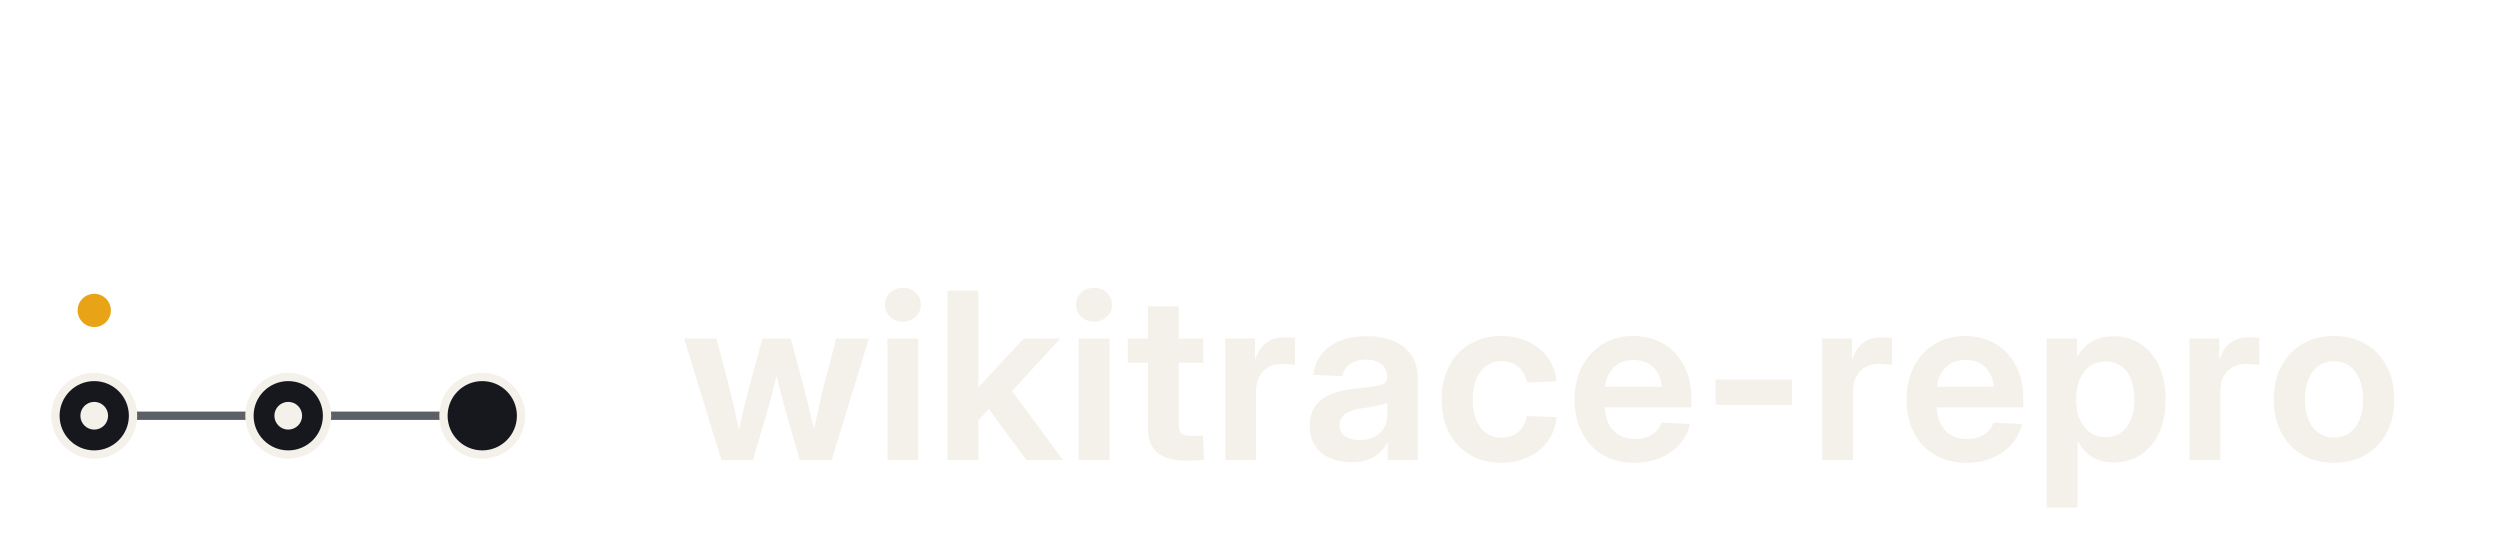
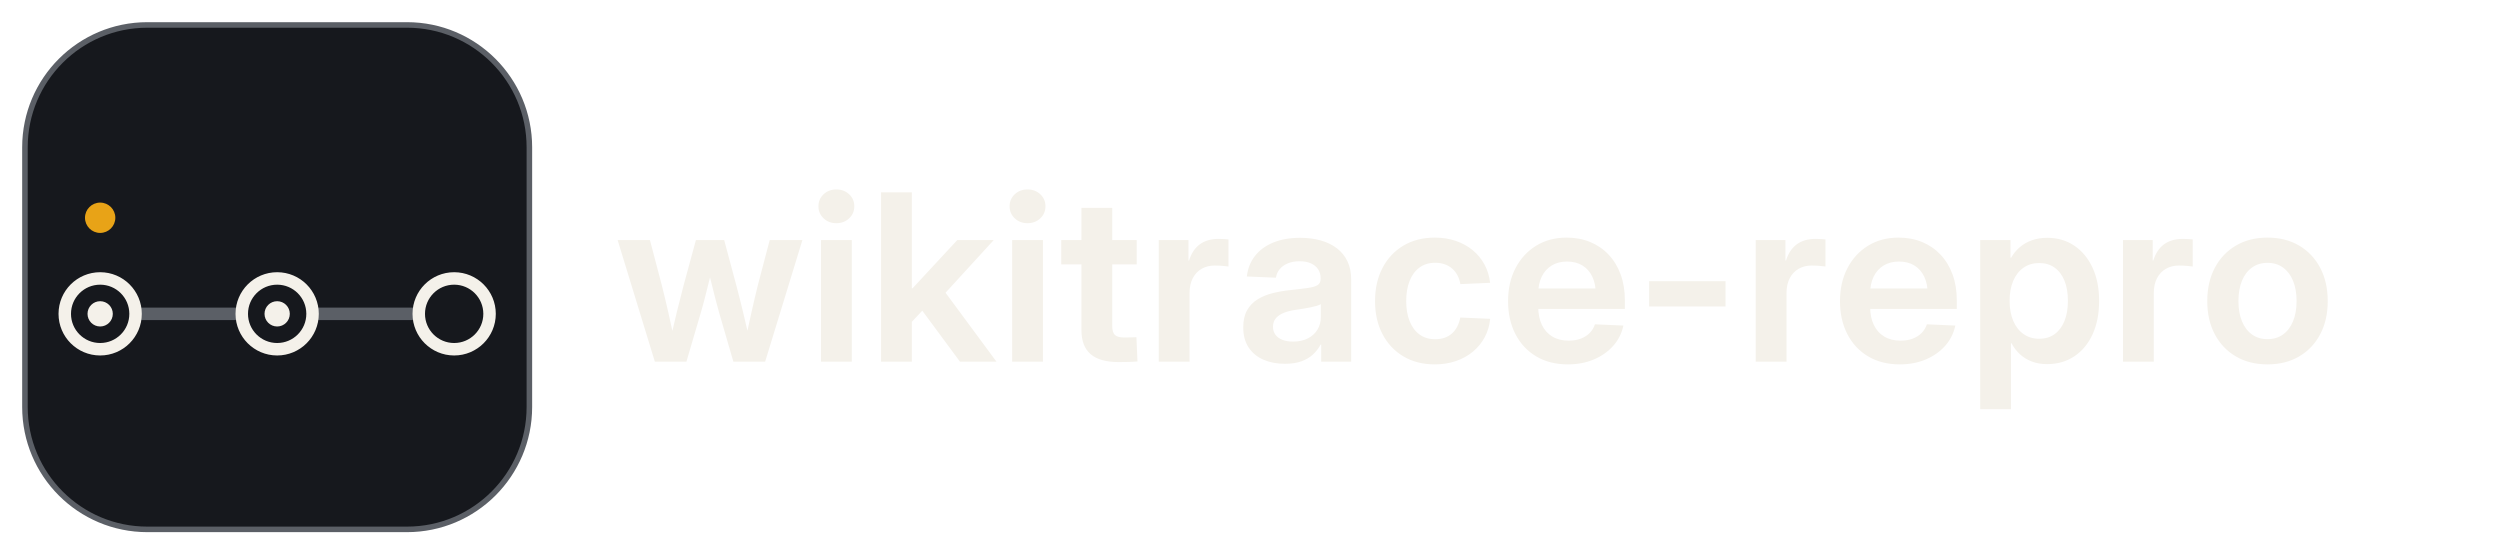
<svg xmlns="http://www.w3.org/2000/svg" viewBox="0 0 902 200" width="902" height="200" role="img" aria-labelledby="t">
  <style>
  .walker { animation: walk 6s cubic-bezier(.6,0,.3,1) infinite; }
  @keyframes walk {
    0% { transform: translate(0, 0); opacity: 0; }
    4% { opacity: 1; }
    28% { transform: translate(70px, 0); }
    38% { transform: translate(70px, 30px); }
    44% { transform: translate(70px, 0); }
    66% { transform: translate(140px, 0); }
    76% { transform: translate(140px, 30px); }
    82% { transform: translate(140px, 0); opacity: 1; }
    92%, 100% { transform: translate(140px, 0); opacity: 0; }
  }
  .n2 { animation: ng 6s steps(1,end) infinite; }
  .n3 { animation: ng2 6s steps(1,end) infinite; }
  @keyframes ng  { 0%, 37%, 46%, 100% { fill: #16181D; } 38%, 45% { fill: #E8A317; } }
  @keyframes ng2 { 0%, 75%, 84%, 100% { fill: #16181D; } 76%, 83% { fill: #E8A317; } }
  .tick { stroke-dasharray: 32; stroke-dashoffset: 32; animation: tickdraw 6s ease infinite; }
  @keyframes tickdraw { 0%, 80% { stroke-dashoffset: 32; } 90%, 97% { stroke-dashoffset: 0; } 100% { stroke-dashoffset: 32; } }

  @media (prefers-reduced-motion: reduce) {
  .walker, .node, .tick { animation: none; } .tick { stroke-dashoffset: 0; }
  }
</style>
-   <g class="mark">
-     <line x1="34" y1="150" x2="174" y2="150" stroke="#5B5F66" stroke-width="3" />
-     <circle class="node n1" cx="34" cy="150" r="14" fill="#16181D" stroke="#F4F1EA" stroke-width="3" />
-     <circle class="node n2" cx="104" cy="150" r="14" fill="#16181D" stroke="#F4F1EA" stroke-width="3" />
-     <circle class="node n3" cx="174" cy="150" r="14" fill="#16181D" stroke="#F4F1EA" stroke-width="3" />
-     <circle cx="34" cy="150" r="5" fill="#F4F1EA" />
-     <circle cx="104" cy="150" r="5" fill="#F4F1EA" />
-     <path class="tick" d="M 167 150 l 5 6 l 10 -12" fill="none" stroke="#E8A317" stroke-width="4" stroke-linecap="round" stroke-linejoin="round" />
-     <circle class="walker" cx="34" cy="112" r="6" fill="#E8A317" />
+   <rect x="9" y="9" width="182" height="182" rx="44.16" fill="#16181D" stroke="#5B5F66" stroke-width="2" />
+   <g transform="translate(5.12 -23.61) scale(0.9123)">
+     <g class="mark">
+       <line x1="34" y1="150" x2="174" y2="150" stroke="#5B5F66" stroke-width="4.93" />
+       <circle class="node n1" cx="34" cy="150" r="14" fill="#16181D" stroke="#F4F1EA" stroke-width="4.93" />
+       <circle class="node n2" cx="104" cy="150" r="14" fill="#16181D" stroke="#F4F1EA" stroke-width="4.93" />
+       <circle class="node n3" cx="174" cy="150" r="14" fill="#16181D" stroke="#F4F1EA" stroke-width="4.93" />
+       <circle cx="34" cy="150" r="5" fill="#F4F1EA" />
+       <circle cx="104" cy="150" r="5" fill="#F4F1EA" />
+       <path class="tick" d="M 167 150 l 5 6 l 10 -12" fill="none" stroke="#E8A317" stroke-width="6.58" stroke-linecap="round" stroke-linejoin="round" />
+       <circle class="walker" cx="34" cy="112" r="6" fill="#E8A317" />
+     </g>
  </g>
-   <g transform="translate(246 166)">
+   <g transform="translate(222.0 130.5)">
    <path d="M14.274 0.0 0.843 -43.878H12.499L16.775 -27.597Q17.94 -23.028 19.071 -18.031Q20.202 -13.034 21.307 -7.898H19.836Q21.007 -12.998 22.221 -17.999Q23.436 -23 24.66 -27.597L29.083 -43.878H39.287L43.648 -27.597Q44.862 -23.012 46.067 -18.015Q47.272 -13.019 48.443 -7.898H46.948Q48.059 -13.008 49.175 -17.998Q50.29 -22.988 51.433 -27.597L55.708 -43.878H67.506L54.059 0.0H42.607L37.418 -17.838Q36.676 -20.48 35.953 -23.305Q35.23 -26.13 34.532 -29.02Q33.834 -31.911 33.097 -34.676H35.254Q34.54 -31.916 33.822 -29.023Q33.103 -26.13 32.389 -23.3Q31.675 -20.47 30.897 -17.838L25.654 0.0Z M74.22 0.0V-43.878H85.328V0.0ZM79.761 -49.971Q77.009 -49.971 75.153 -51.73Q73.297 -53.489 73.297 -56.07Q73.297 -58.663 75.153 -60.406Q77.009 -62.148 79.746 -62.148Q82.513 -62.148 84.372 -60.407Q86.23 -58.667 86.23 -56.055Q86.23 -53.479 84.37 -51.725Q82.509 -49.971 79.761 -49.971Z M105.994 -13.314V-26.497H107.255L123.383 -43.878H136.532L116.581 -22.071H114.195ZM95.887 0.0V-61.113H106.994V0.0ZM124.365 0.0 109.876 -19.609 117.301 -27.389 137.534 0.0Z M143.188 0.0V-43.878H154.296V0.0ZM148.73 -49.971Q145.977 -49.971 144.121 -51.73Q142.265 -53.489 142.265 -56.07Q142.265 -58.663 144.121 -60.406Q145.977 -62.148 148.715 -62.148Q151.482 -62.148 153.34 -60.407Q155.199 -58.667 155.199 -56.055Q155.199 -53.479 153.338 -51.725Q151.478 -49.971 148.73 -49.971Z M188.122 -43.878V-35.096H160.897V-43.878ZM168.185 -55.49H179.293V-12.873Q179.293 -10.594 180.239 -9.661Q181.185 -8.729 183.645 -8.729Q184.593 -8.729 185.918 -8.767Q187.243 -8.806 188.02 -8.842L188.4 -0.09Q187.14 0.036 185.293 0.088Q183.446 0.139 181.644 0.139Q174.823 0.139 171.504 -2.714Q168.185 -5.567 168.185 -11.364Z M196.079 0.0V-43.878H206.798V-36.491H207.007Q208.211 -40.36 210.866 -42.333Q213.522 -44.305 217.686 -44.305Q218.708 -44.305 219.63 -44.248Q220.552 -44.191 221.242 -44.118V-34.344Q220.611 -34.452 219.159 -34.572Q217.706 -34.692 216.203 -34.692Q213.651 -34.692 211.598 -33.539Q209.544 -32.386 208.365 -30.154Q207.186 -27.921 207.186 -24.667V0.0Z M241.599 0.757Q237.266 0.757 233.873 -0.71Q230.48 -2.178 228.522 -5.107Q226.564 -8.035 226.564 -12.392Q226.564 -16.126 227.953 -18.573Q229.342 -21.02 231.735 -22.495Q234.127 -23.971 237.207 -24.738Q240.287 -25.505 243.636 -25.844Q247.635 -26.276 250.014 -26.623Q252.392 -26.97 253.439 -27.673Q254.485 -28.375 254.485 -29.838V-30.121Q254.485 -31.966 253.585 -33.336Q252.684 -34.707 250.988 -35.476Q249.292 -36.244 246.884 -36.244Q244.46 -36.244 242.626 -35.476Q240.793 -34.708 239.701 -33.37Q238.609 -32.032 238.36 -30.308L227.861 -30.745Q228.361 -35.055 230.806 -38.174Q233.252 -41.294 237.397 -42.996Q241.541 -44.698 247.102 -44.698Q251.209 -44.698 254.598 -43.728Q257.986 -42.757 260.427 -40.858Q262.867 -38.959 264.184 -36.173Q265.502 -33.387 265.502 -29.752V0.0H254.686V-6.167H254.465Q253.406 -4.16 251.711 -2.593Q250.016 -1.026 247.535 -0.134Q245.055 0.757 241.599 0.757ZM244.498 -7.252Q247.674 -7.252 249.926 -8.435Q252.179 -9.619 253.368 -11.611Q254.556 -13.602 254.556 -16.053V-20.767Q254.048 -20.444 253.078 -20.152Q252.108 -19.86 250.822 -19.601Q249.536 -19.342 248.098 -19.109Q246.66 -18.876 245.229 -18.667Q243.037 -18.357 241.235 -17.645Q239.432 -16.933 238.364 -15.713Q237.296 -14.494 237.296 -12.589Q237.296 -10.907 238.198 -9.708Q239.099 -8.51 240.717 -7.881Q242.335 -7.252 244.498 -7.252Z M295.676 0.969Q289.198 0.969 284.342 -1.918Q279.487 -4.805 276.8 -9.95Q274.113 -15.096 274.113 -21.855Q274.113 -28.647 276.8 -33.813Q279.487 -38.98 284.342 -41.875Q289.198 -44.771 295.676 -44.771Q299.781 -44.771 303.254 -43.584Q306.727 -42.397 309.354 -40.23Q311.981 -38.062 313.6 -35.077Q315.22 -32.092 315.633 -28.463L304.903 -27.992Q304.609 -29.722 303.869 -31.133Q303.129 -32.544 301.973 -33.564Q300.817 -34.583 299.275 -35.138Q297.734 -35.693 295.81 -35.693Q292.497 -35.693 290.158 -33.976Q287.819 -32.258 286.589 -29.151Q285.359 -26.044 285.359 -21.862Q285.359 -17.727 286.589 -14.63Q287.819 -11.532 290.156 -9.821Q292.492 -8.109 295.81 -8.109Q297.739 -8.109 299.268 -8.657Q300.796 -9.205 301.923 -10.232Q303.051 -11.259 303.79 -12.709Q304.53 -14.159 304.874 -15.935L315.653 -15.469Q315.301 -11.854 313.699 -8.853Q312.098 -5.851 309.454 -3.647Q306.811 -1.442 303.31 -0.237Q299.81 0.969 295.676 0.969Z M343.703 0.969Q337.091 0.969 332.238 -1.932Q327.386 -4.832 324.749 -9.987Q322.112 -15.141 322.112 -21.844Q322.112 -28.566 324.791 -33.735Q327.469 -38.903 332.229 -41.837Q336.99 -44.771 343.227 -44.771Q347.862 -44.771 351.709 -43.193Q355.556 -41.616 358.37 -38.644Q361.184 -35.671 362.72 -31.496Q364.256 -27.321 364.256 -22.123V-19.046H326.489V-26.432H358.784L353.751 -24.499Q353.751 -28.065 352.506 -30.676Q351.262 -33.286 348.95 -34.711Q346.639 -36.136 343.394 -36.136Q340.182 -36.136 337.852 -34.706Q335.522 -33.276 334.26 -30.696Q332.997 -28.117 332.997 -24.649V-19.752Q332.997 -16.045 334.302 -13.305Q335.606 -10.565 338.067 -9.079Q340.528 -7.592 343.96 -7.592Q346.415 -7.592 348.335 -8.313Q350.254 -9.034 351.561 -10.361Q352.868 -11.689 353.465 -13.488L363.719 -13.035Q362.85 -8.888 360.06 -5.737Q357.271 -2.587 353.066 -0.809Q348.861 0.969 343.703 0.969Z M400.573 -29.041V-19.931H373.005V-29.041Z M411.463 0.0V-43.878H422.182V-36.491H422.392Q423.595 -40.36 426.251 -42.333Q428.907 -44.305 433.071 -44.305Q434.093 -44.305 435.015 -44.248Q435.937 -44.191 436.626 -44.118V-34.344Q435.996 -34.452 434.543 -34.572Q433.091 -34.692 431.588 -34.692Q429.036 -34.692 426.982 -33.539Q424.929 -32.386 423.75 -30.154Q422.571 -27.921 422.571 -24.667V0.0Z M463.459 0.969Q456.847 0.969 451.994 -1.932Q447.142 -4.832 444.505 -9.987Q441.868 -15.141 441.868 -21.844Q441.868 -28.566 444.547 -33.735Q447.225 -38.903 451.986 -41.837Q456.746 -44.771 462.983 -44.771Q467.619 -44.771 471.466 -43.193Q475.313 -41.616 478.126 -38.644Q480.94 -35.671 482.476 -31.496Q484.012 -27.321 484.012 -22.123V-19.046H446.245V-26.432H478.54L473.507 -24.499Q473.507 -28.065 472.262 -30.676Q471.018 -33.286 468.707 -34.711Q466.395 -36.136 463.151 -36.136Q459.938 -36.136 457.608 -34.706Q455.278 -33.276 454.016 -30.696Q452.753 -28.117 452.753 -24.649V-19.752Q452.753 -16.045 454.058 -13.305Q455.363 -10.565 457.824 -9.079Q460.284 -7.592 463.716 -7.592Q466.171 -7.592 468.091 -8.313Q470.011 -9.034 471.317 -10.361Q472.624 -11.689 473.221 -13.488L483.475 -13.035Q482.606 -8.888 479.816 -5.737Q477.027 -2.587 472.822 -0.809Q468.617 0.969 463.459 0.969Z M492.449 17.145V-43.878H503.382V-37.533H503.631Q504.859 -39.699 506.728 -41.305Q508.597 -42.912 511.099 -43.805Q513.601 -44.698 516.662 -44.698Q522.157 -44.698 526.365 -41.889Q530.574 -39.079 532.967 -33.964Q535.36 -28.849 535.36 -21.947Q535.36 -15.015 533.002 -9.888Q530.644 -4.761 526.427 -1.944Q522.209 0.873 516.596 0.873Q513.543 0.873 511.088 -0.062Q508.632 -0.996 506.792 -2.688Q504.953 -4.38 503.744 -6.669H503.557V17.145ZM513.762 -8.273Q516.951 -8.273 519.26 -9.912Q521.569 -11.55 522.834 -14.618Q524.099 -17.685 524.099 -21.957Q524.099 -26.246 522.836 -29.289Q521.574 -32.333 519.265 -33.965Q516.957 -35.598 513.762 -35.598Q510.493 -35.598 508.082 -33.908Q505.672 -32.219 504.366 -29.163Q503.061 -26.106 503.061 -21.957Q503.061 -17.834 504.369 -14.753Q505.677 -11.672 508.09 -9.973Q510.503 -8.273 513.762 -8.273Z M543.975 0.0V-43.878H554.694V-36.491H554.904Q556.108 -40.36 558.763 -42.333Q561.419 -44.305 565.583 -44.305Q566.605 -44.305 567.527 -44.248Q568.449 -44.191 569.138 -44.118V-34.344Q568.508 -34.452 567.055 -34.572Q565.603 -34.692 564.1 -34.692Q561.548 -34.692 559.494 -33.539Q557.441 -32.386 556.262 -30.154Q555.083 -27.921 555.083 -24.667V0.0Z M596.112 0.969Q589.607 0.969 584.708 -1.897Q579.81 -4.763 577.095 -9.902Q574.38 -15.04 574.38 -21.855Q574.38 -28.702 577.095 -33.855Q579.81 -39.007 584.708 -41.889Q589.607 -44.771 596.112 -44.771Q602.655 -44.771 607.536 -41.889Q612.417 -39.007 615.132 -33.855Q617.846 -28.702 617.846 -21.855Q617.846 -15.04 615.132 -9.902Q612.417 -4.763 607.536 -1.897Q602.655 0.969 596.112 0.969ZM596.112 -8.136Q599.375 -8.136 601.725 -9.827Q604.074 -11.517 605.34 -14.611Q606.605 -17.705 606.605 -21.862Q606.605 -26.079 605.34 -29.165Q604.074 -32.252 601.725 -33.959Q599.375 -35.666 596.112 -35.666Q592.882 -35.666 590.52 -33.968Q588.157 -32.27 586.892 -29.177Q585.627 -26.084 585.627 -21.862Q585.627 -17.687 586.892 -14.602Q588.157 -11.517 590.511 -9.827Q592.864 -8.136 596.112 -8.136Z" fill="#F4F1EA" />
  </g>
</svg>
